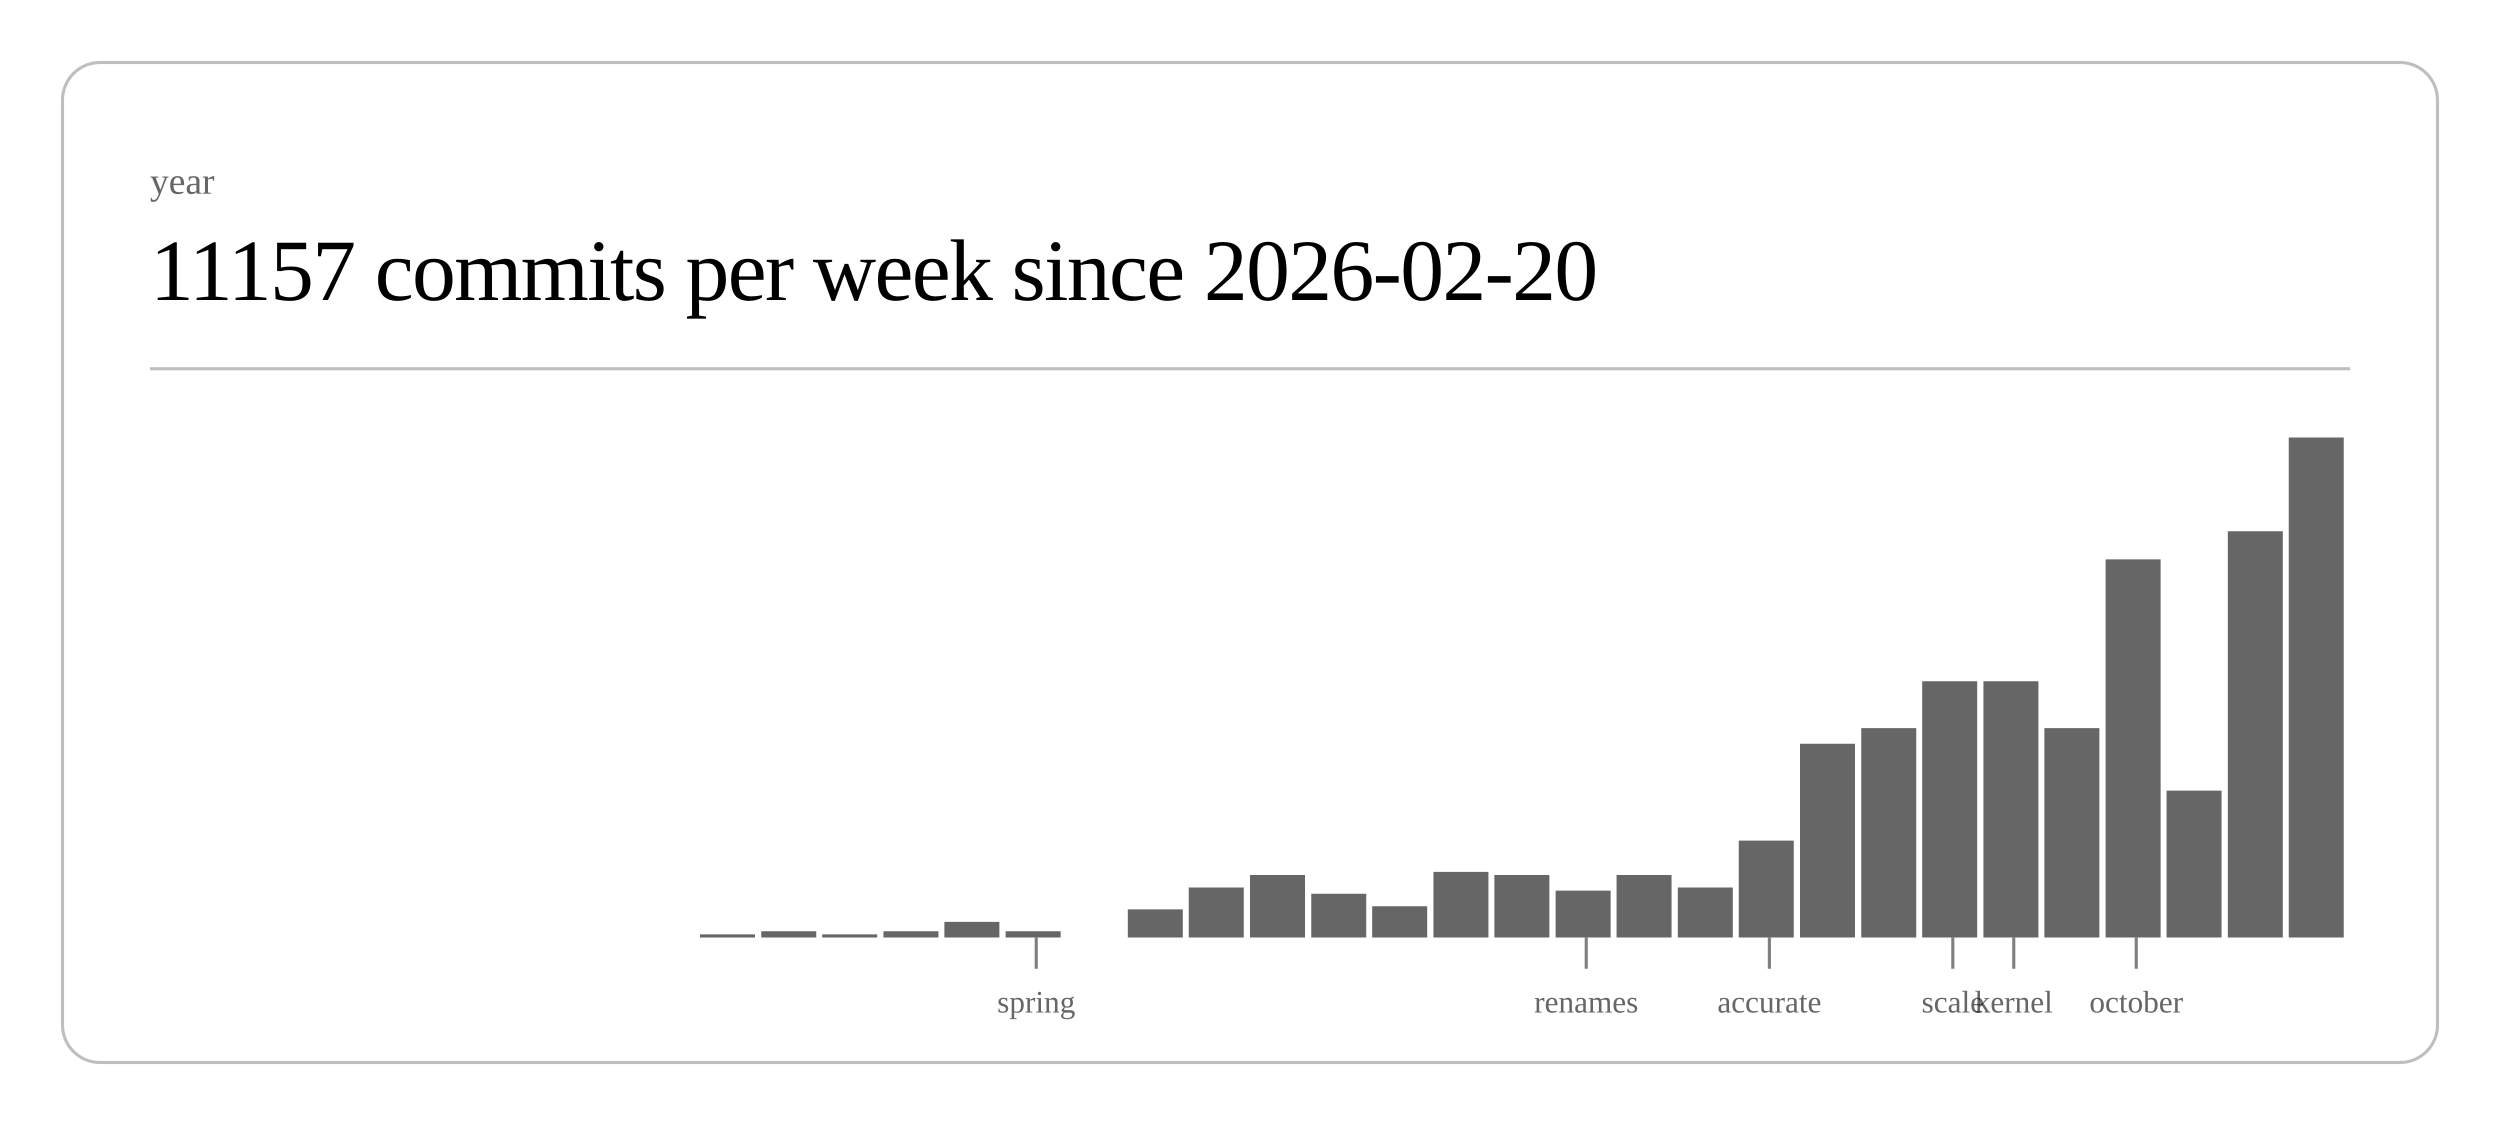
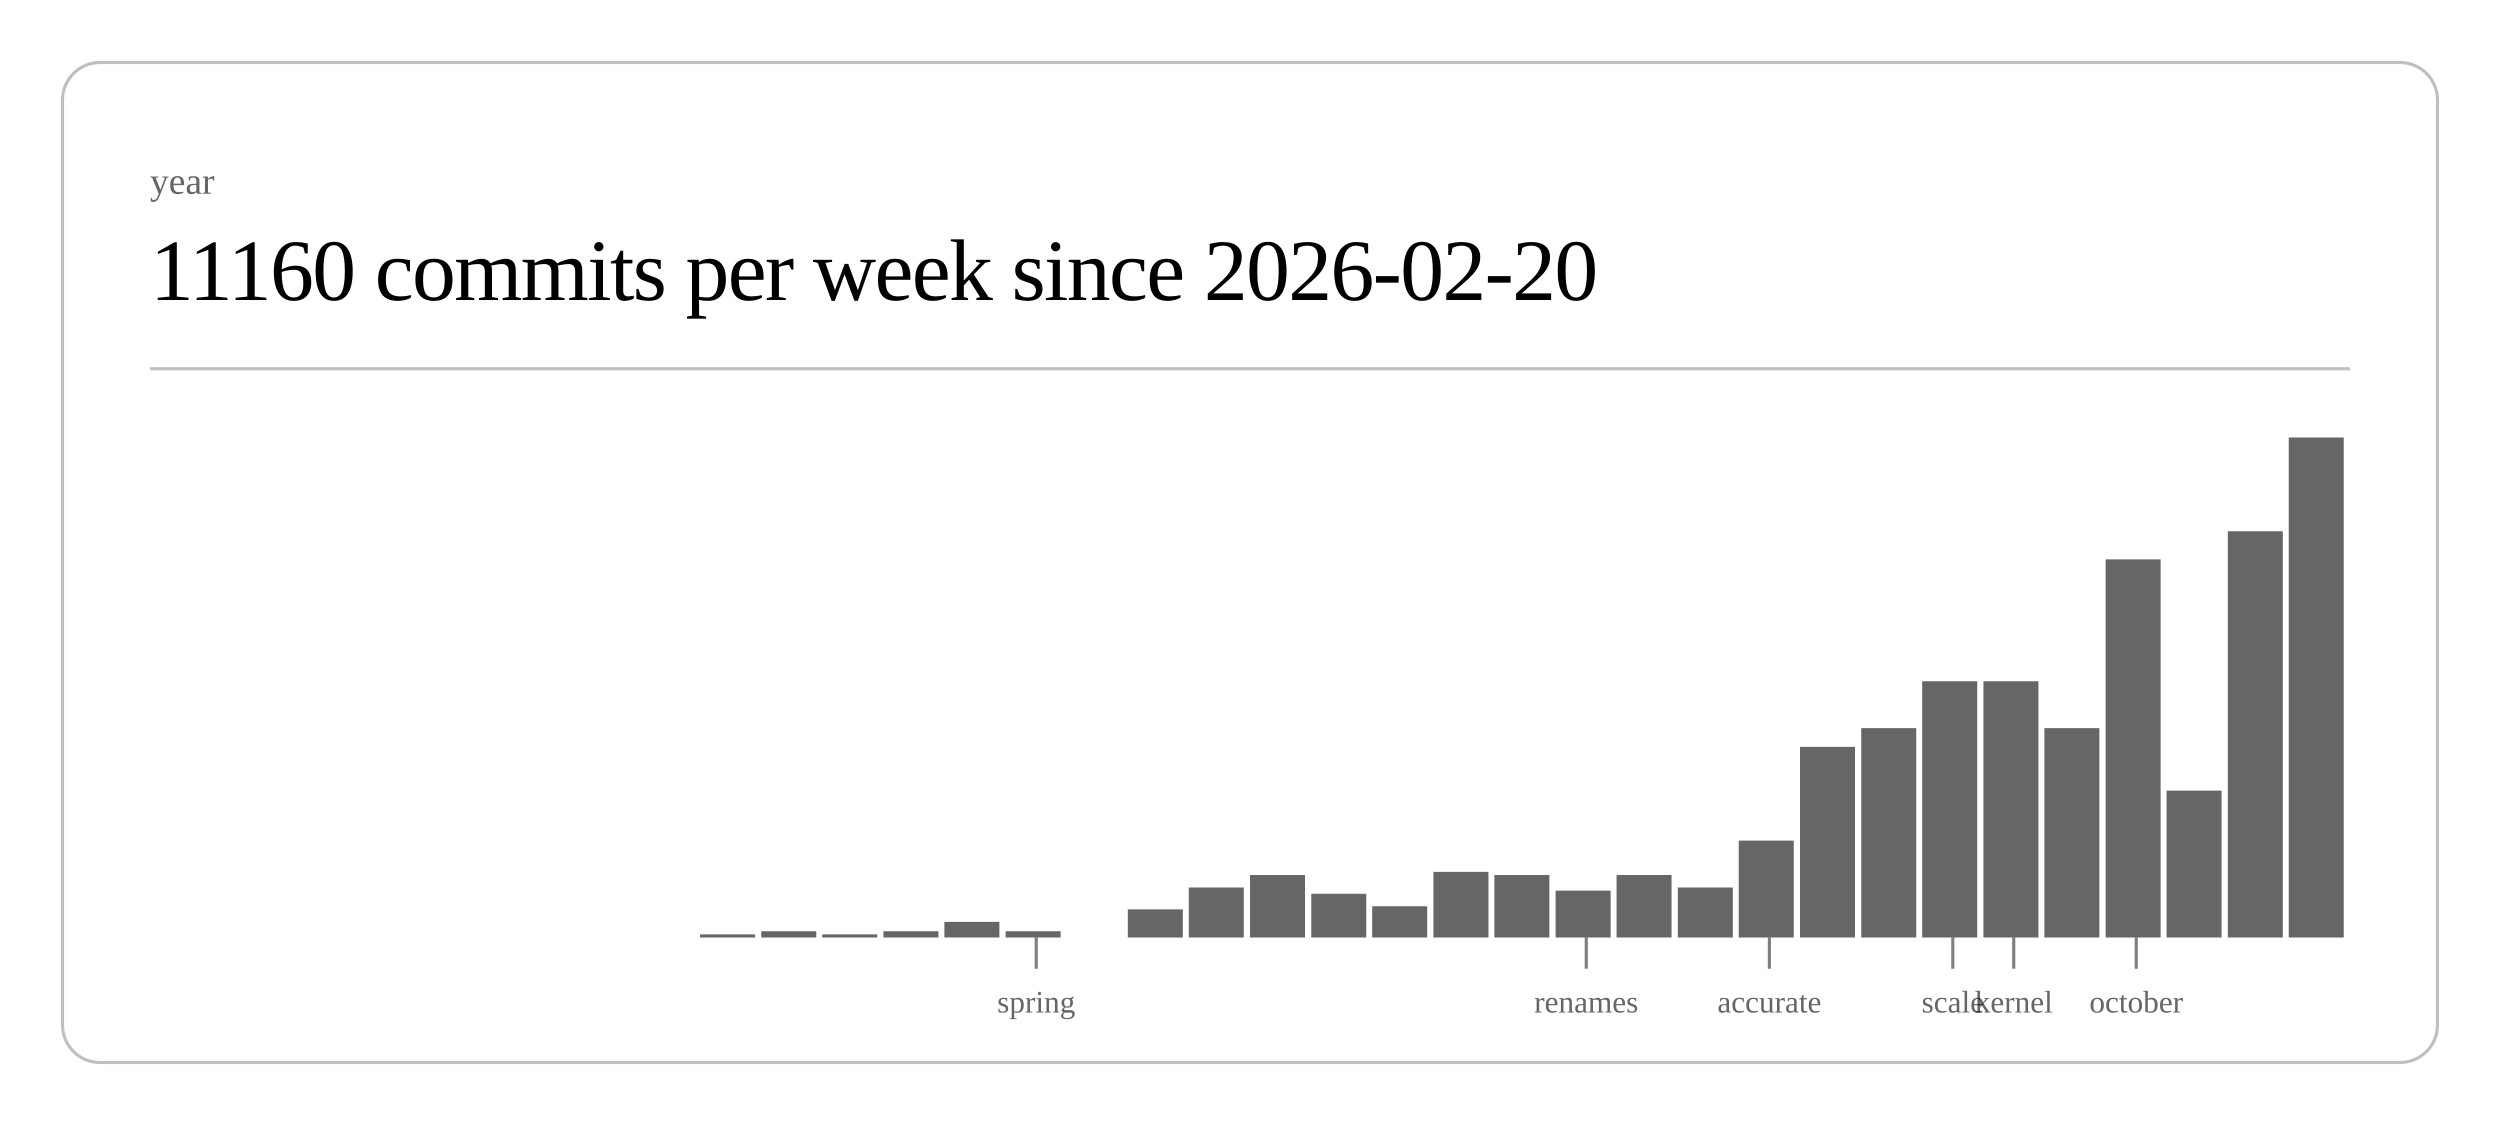
<svg xmlns="http://www.w3.org/2000/svg" class="post-header-svg" viewBox="0 0 800 360" width="800" height="360">
  <rect x="20" y="20" width="760" height="320" rx="12" ry="12" fill="none" stroke="currentColor" stroke-width="1" opacity="0.25" />
  <text fill="currentColor" x="48" y="62" font-size="12" opacity="0.6">year</text>
-   <text fill="currentColor" x="48" y="96" font-size="28" font-weight="300" letter-spacing="-0.5">11157 commits per week since 2026-02-20</text>
+   <text fill="currentColor" x="48" y="96" font-size="28" font-weight="300" letter-spacing="-0.5">11160 commits per week since 2026-02-20</text>
  <line stroke="currentColor" x1="48" y1="118" x2="752" y2="118" stroke-width="1" opacity="0.25" />
  <rect x="224.0" y="299" width="17.6" height="1" fill="currentColor" opacity="0.6" />
  <rect x="243.6" y="298" width="17.6" height="2" fill="currentColor" opacity="0.6" />
  <rect x="263.1" y="299" width="17.6" height="1" fill="currentColor" opacity="0.6" />
  <rect x="282.7" y="298" width="17.6" height="2" fill="currentColor" opacity="0.6" />
  <rect x="302.2" y="295" width="17.6" height="5" fill="currentColor" opacity="0.6" />
  <rect x="321.8" y="298" width="17.6" height="2" fill="currentColor" opacity="0.6" />
  <rect x="360.9" y="291" width="17.6" height="9" fill="currentColor" opacity="0.6" />
  <rect x="380.4" y="284" width="17.6" height="16" fill="currentColor" opacity="0.6" />
  <rect x="400.0" y="280" width="17.6" height="20" fill="currentColor" opacity="0.6" />
  <rect x="419.6" y="286" width="17.6" height="14" fill="currentColor" opacity="0.6" />
  <rect x="439.1" y="290" width="17.6" height="10" fill="currentColor" opacity="0.6" />
  <rect x="458.7" y="279" width="17.6" height="21" fill="currentColor" opacity="0.6" />
  <rect x="478.2" y="280" width="17.6" height="20" fill="currentColor" opacity="0.6" />
  <rect x="497.8" y="285" width="17.6" height="15" fill="currentColor" opacity="0.6" />
  <rect x="517.3" y="280" width="17.6" height="20" fill="currentColor" opacity="0.6" />
  <rect x="536.9" y="284" width="17.6" height="16" fill="currentColor" opacity="0.6" />
  <rect x="556.4" y="269" width="17.6" height="31" fill="currentColor" opacity="0.6" />
-   <rect x="576.0" y="238" width="17.6" height="62" fill="currentColor" opacity="0.6" />
+   <rect x="576.0" y="239" width="17.6" height="61" fill="currentColor" opacity="0.6" />
  <rect x="595.6" y="233" width="17.6" height="67" fill="currentColor" opacity="0.6" />
  <rect x="615.1" y="218" width="17.6" height="82" fill="currentColor" opacity="0.6" />
  <rect x="634.7" y="218" width="17.6" height="82" fill="currentColor" opacity="0.6" />
  <rect x="654.2" y="233" width="17.6" height="67" fill="currentColor" opacity="0.6" />
  <rect x="673.8" y="179" width="17.6" height="121" fill="currentColor" opacity="0.6" />
  <rect x="693.3" y="253" width="17.6" height="47" fill="currentColor" opacity="0.6" />
  <rect x="712.9" y="170" width="17.6" height="130" fill="currentColor" opacity="0.6" />
  <rect x="732.4" y="140" width="17.6" height="160" fill="currentColor" opacity="0.6" />
  <line stroke="currentColor" x1="331.6" y1="300" x2="331.6" y2="310" stroke-width="1" opacity="0.5" />
  <text fill="currentColor" x="331.6" y="324" font-size="10" opacity="0.6" text-anchor="middle">spring</text>
  <line stroke="currentColor" x1="507.6" y1="300" x2="507.6" y2="310" stroke-width="1" opacity="0.5" />
  <text fill="currentColor" x="507.6" y="324" font-size="10" opacity="0.6" text-anchor="middle">renames</text>
  <line stroke="currentColor" x1="566.2" y1="300" x2="566.2" y2="310" stroke-width="1" opacity="0.5" />
  <text fill="currentColor" x="566.2" y="324" font-size="10" opacity="0.6" text-anchor="middle">accurate</text>
  <line stroke="currentColor" x1="624.9" y1="300" x2="624.9" y2="310" stroke-width="1" opacity="0.5" />
  <text fill="currentColor" x="624.9" y="324" font-size="10" opacity="0.6" text-anchor="middle">scale</text>
  <line stroke="currentColor" x1="644.4" y1="300" x2="644.4" y2="310" stroke-width="1" opacity="0.5" />
  <text fill="currentColor" x="644.4" y="324" font-size="10" opacity="0.6" text-anchor="middle">kernel</text>
  <line stroke="currentColor" x1="683.6" y1="300" x2="683.6" y2="310" stroke-width="1" opacity="0.5" />
  <text fill="currentColor" x="683.6" y="324" font-size="10" opacity="0.6" text-anchor="middle">october</text>
</svg>
